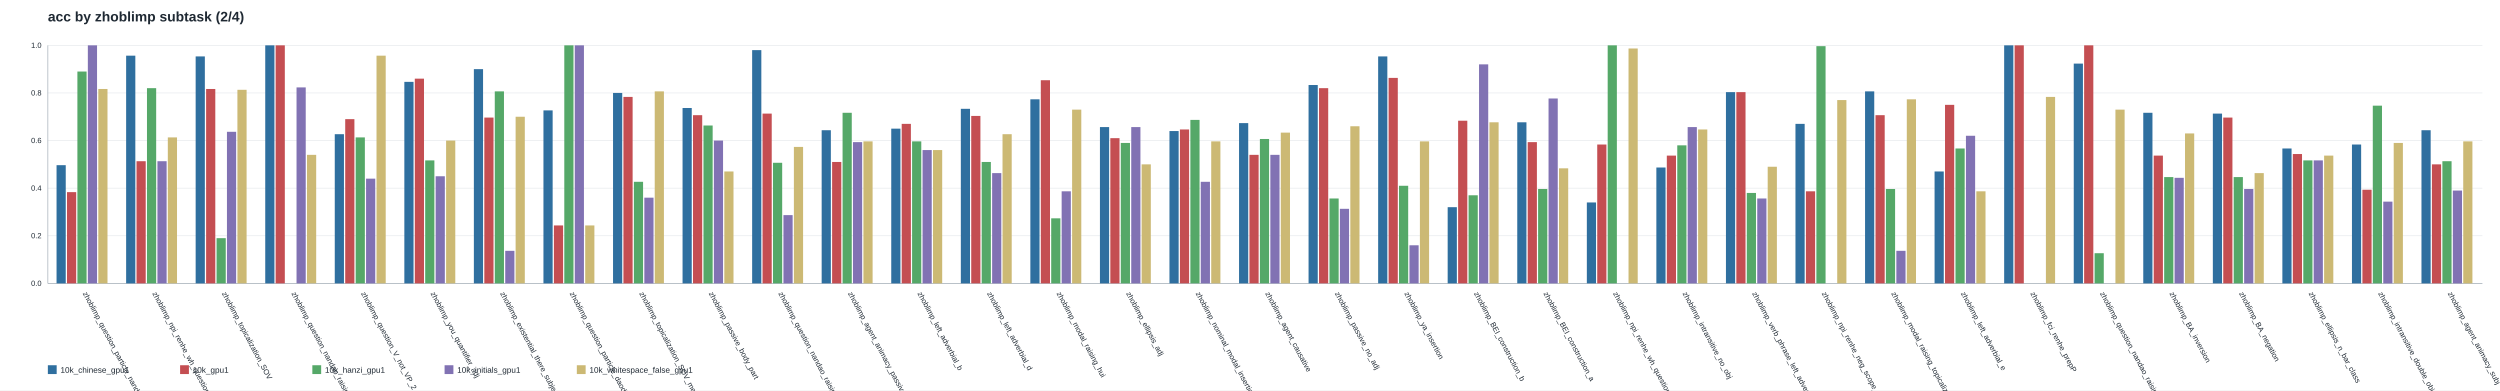
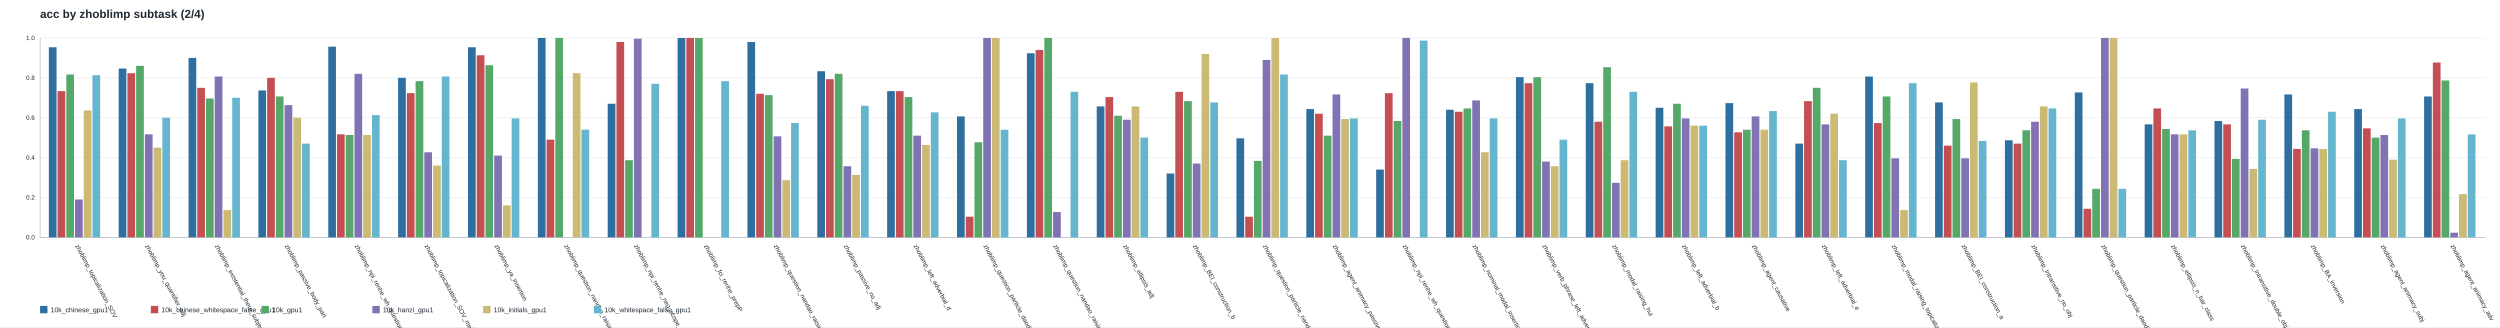
- <svg xmlns="http://www.w3.org/2000/svg" width="3970" height="620" viewBox="0 0 3970 620">
+ <svg xmlns="http://www.w3.org/2000/svg" width="4740" height="620" viewBox="0 0 4740 620">
  <style>text{font-family:Arial,sans-serif;fill:#1f2933}.axis{stroke:#9aa5b1;stroke-width:1}.grid{stroke:#e4e7eb;stroke-width:1}.label{font-size:12px}.title{font-size:22px;font-weight:700}.legend{font-size:13px}</style>
-   <rect width="3970" height="620" fill="#ffffff" />
+   <rect width="4740" height="620" fill="#ffffff" />
  <text x="76" y="34" class="title">acc by zhoblimp subtask (2/4)</text>
-   <line x1="76" y1="450.0" x2="3942" y2="450.0" class="grid" />
+   <line x1="76" y1="450.0" x2="4712" y2="450.0" class="grid" />
  <text x="66" y="454.0" text-anchor="end" class="label">0.0</text>
-   <line x1="76" y1="374.4" x2="3942" y2="374.4" class="grid" />
+   <line x1="76" y1="374.4" x2="4712" y2="374.4" class="grid" />
  <text x="66" y="378.4" text-anchor="end" class="label">0.2</text>
-   <line x1="76" y1="298.8" x2="3942" y2="298.8" class="grid" />
+   <line x1="76" y1="298.8" x2="4712" y2="298.8" class="grid" />
  <text x="66" y="302.8" text-anchor="end" class="label">0.4</text>
-   <line x1="76" y1="223.2" x2="3942" y2="223.2" class="grid" />
+   <line x1="76" y1="223.2" x2="4712" y2="223.2" class="grid" />
  <text x="66" y="227.2" text-anchor="end" class="label">0.6</text>
-   <line x1="76" y1="147.6" x2="3942" y2="147.6" class="grid" />
+   <line x1="76" y1="147.6" x2="4712" y2="147.6" class="grid" />
  <text x="66" y="151.6" text-anchor="end" class="label">0.8</text>
-   <line x1="76" y1="72.0" x2="3942" y2="72.0" class="grid" />
+   <line x1="76" y1="72.0" x2="4712" y2="72.0" class="grid" />
  <text x="66" y="76.0" text-anchor="end" class="label">1.0</text>
  <line x1="76" y1="72" x2="76" y2="450" class="axis" />
-   <line x1="76" y1="450" x2="3942" y2="450" class="axis" />
-   <rect x="89.8" y="262.3" width="14.6" height="187.7" fill="#2f6f9f" />
-   <rect x="106.4" y="305.1" width="14.6" height="144.9" fill="#c44e52" />
-   <rect x="122.9" y="113.6" width="14.6" height="336.4" fill="#55a868" />
-   <rect x="139.5" y="72.0" width="14.6" height="378.0" fill="#8172b3" />
-   <rect x="156.1" y="141.3" width="14.6" height="308.7" fill="#ccb974" />
-   <text x="131.2" y="466" transform="rotate(62 131.2 466)" class="label">zhoblimp_question_particle_nandao</text>
-   <rect x="200.3" y="88.4" width="14.6" height="361.6" fill="#2f6f9f" />
-   <rect x="216.8" y="256.0" width="14.6" height="194.0" fill="#c44e52" />
-   <rect x="233.4" y="140.0" width="14.6" height="310.0" fill="#55a868" />
-   <rect x="250.0" y="256.0" width="14.6" height="194.0" fill="#8172b3" />
-   <rect x="266.5" y="218.2" width="14.6" height="231.8" fill="#ccb974" />
-   <text x="241.7" y="466" transform="rotate(62 241.7 466)" class="label">zhoblimp_npi_renhe_wh_question_su...</text>
-   <rect x="310.7" y="89.6" width="14.6" height="360.4" fill="#2f6f9f" />
-   <rect x="327.3" y="141.3" width="14.6" height="308.7" fill="#c44e52" />
-   <rect x="343.9" y="378.2" width="14.6" height="71.8" fill="#55a868" />
-   <rect x="360.4" y="209.3" width="14.6" height="240.7" fill="#8172b3" />
-   <rect x="377.0" y="142.6" width="14.6" height="307.4" fill="#ccb974" />
-   <text x="352.1" y="466" transform="rotate(62 352.1 466)" class="label">zhoblimp_topicalization_SOV</text>
-   <rect x="421.2" y="72.0" width="14.6" height="378.0" fill="#2f6f9f" />
-   <rect x="437.7" y="72.0" width="14.6" height="378.0" fill="#c44e52" />
-   <rect x="454.3" y="450.0" width="14.6" height="0.0" fill="#55a868" />
-   <rect x="470.9" y="138.8" width="14.6" height="311.2" fill="#8172b3" />
-   <rect x="487.5" y="245.9" width="14.6" height="204.1" fill="#ccb974" />
-   <text x="462.6" y="466" transform="rotate(62 462.6 466)" class="label">zhoblimp_question_nandao_raising_...</text>
-   <rect x="531.6" y="213.1" width="14.6" height="236.9" fill="#2f6f9f" />
-   <rect x="548.2" y="189.2" width="14.6" height="260.8" fill="#c44e52" />
-   <rect x="564.8" y="218.2" width="14.6" height="231.8" fill="#55a868" />
-   <rect x="581.3" y="283.7" width="14.6" height="166.3" fill="#8172b3" />
-   <rect x="597.9" y="88.4" width="14.6" height="361.6" fill="#ccb974" />
-   <text x="573.1" y="466" transform="rotate(62 573.1 466)" class="label">zhoblimp_question_V_not_VP_2</text>
-   <rect x="642.1" y="130.0" width="14.6" height="320.0" fill="#2f6f9f" />
-   <rect x="658.7" y="124.9" width="14.6" height="325.1" fill="#c44e52" />
-   <rect x="675.2" y="254.7" width="14.6" height="195.3" fill="#55a868" />
-   <rect x="691.8" y="279.9" width="14.6" height="170.1" fill="#8172b3" />
-   <rect x="708.4" y="223.2" width="14.6" height="226.8" fill="#ccb974" />
-   <text x="683.5" y="466" transform="rotate(62 683.5 466)" class="label">zhoblimp_you_quantifier_adj</text>
-   <rect x="752.5" y="109.8" width="14.6" height="340.2" fill="#2f6f9f" />
-   <rect x="769.1" y="186.7" width="14.6" height="263.3" fill="#c44e52" />
-   <rect x="785.7" y="145.1" width="14.6" height="304.9" fill="#55a868" />
-   <rect x="802.3" y="398.3" width="14.6" height="51.7" fill="#8172b3" />
-   <rect x="818.8" y="185.4" width="14.6" height="264.6" fill="#ccb974" />
-   <text x="794.0" y="466" transform="rotate(62 794.0 466)" class="label">zhoblimp_existential_there_subjec...</text>
-   <rect x="863.0" y="175.3" width="14.6" height="274.7" fill="#2f6f9f" />
-   <rect x="879.6" y="358.0" width="14.6" height="92.0" fill="#c44e52" />
-   <rect x="896.1" y="72.0" width="14.6" height="378.0" fill="#55a868" />
-   <rect x="912.7" y="72.0" width="14.6" height="378.0" fill="#8172b3" />
-   <rect x="929.3" y="358.0" width="14.6" height="92.0" fill="#ccb974" />
-   <text x="904.4" y="466" transform="rotate(62 904.4 466)" class="label">zhoblimp_question_particle_daodi_...</text>
-   <rect x="973.5" y="147.6" width="14.6" height="302.4" fill="#2f6f9f" />
-   <rect x="990.0" y="153.9" width="14.6" height="296.1" fill="#c44e52" />
-   <rect x="1006.6" y="288.7" width="14.6" height="161.3" fill="#55a868" />
-   <rect x="1023.2" y="313.9" width="14.6" height="136.1" fill="#8172b3" />
-   <rect x="1039.7" y="145.1" width="14.6" height="304.9" fill="#ccb974" />
-   <text x="1014.9" y="466" transform="rotate(62 1014.9 466)" class="label">zhoblimp_topicalization_SOV_mei</text>
-   <rect x="1083.9" y="171.5" width="14.6" height="278.5" fill="#2f6f9f" />
-   <rect x="1100.5" y="182.9" width="14.6" height="267.1" fill="#c44e52" />
-   <rect x="1117.1" y="199.3" width="14.6" height="250.7" fill="#55a868" />
-   <rect x="1133.6" y="223.2" width="14.6" height="226.8" fill="#8172b3" />
-   <rect x="1150.2" y="272.3" width="14.6" height="177.7" fill="#ccb974" />
-   <text x="1125.3" y="466" transform="rotate(62 1125.3 466)" class="label">zhoblimp_passive_body_part</text>
-   <rect x="1194.4" y="79.6" width="14.6" height="370.4" fill="#2f6f9f" />
-   <rect x="1210.9" y="180.4" width="14.6" height="269.6" fill="#c44e52" />
-   <rect x="1227.5" y="258.5" width="14.6" height="191.5" fill="#55a868" />
-   <rect x="1244.1" y="341.6" width="14.6" height="108.4" fill="#8172b3" />
-   <rect x="1260.7" y="233.3" width="14.6" height="216.7" fill="#ccb974" />
-   <text x="1235.8" y="466" transform="rotate(62 1235.8 466)" class="label">zhoblimp_question_nandao_raising_3</text>
-   <rect x="1304.8" y="206.8" width="14.6" height="243.2" fill="#2f6f9f" />
-   <rect x="1321.4" y="257.2" width="14.6" height="192.8" fill="#c44e52" />
-   <rect x="1338.0" y="179.1" width="14.6" height="270.9" fill="#55a868" />
-   <rect x="1354.5" y="225.7" width="14.6" height="224.3" fill="#8172b3" />
-   <rect x="1371.1" y="224.5" width="14.6" height="225.5" fill="#ccb974" />
-   <text x="1346.3" y="466" transform="rotate(62 1346.3 466)" class="label">zhoblimp_agent_animacy_passive</text>
-   <rect x="1415.3" y="204.3" width="14.6" height="245.7" fill="#2f6f9f" />
-   <rect x="1431.9" y="196.7" width="14.6" height="253.3" fill="#c44e52" />
-   <rect x="1448.4" y="224.5" width="14.6" height="225.5" fill="#55a868" />
-   <rect x="1465.0" y="238.3" width="14.6" height="211.7" fill="#8172b3" />
-   <rect x="1481.6" y="238.3" width="14.6" height="211.7" fill="#ccb974" />
-   <text x="1456.7" y="466" transform="rotate(62 1456.7 466)" class="label">zhoblimp_left_adverbial_b</text>
-   <rect x="1525.8" y="172.8" width="14.6" height="277.2" fill="#2f6f9f" />
-   <rect x="1542.3" y="184.1" width="14.6" height="265.9" fill="#c44e52" />
-   <rect x="1558.9" y="257.2" width="14.6" height="192.8" fill="#55a868" />
-   <rect x="1575.5" y="274.9" width="14.6" height="175.1" fill="#8172b3" />
-   <rect x="1592.0" y="213.1" width="14.6" height="236.9" fill="#ccb974" />
-   <text x="1567.2" y="466" transform="rotate(62 1567.2 466)" class="label">zhoblimp_left_adverbial_d</text>
-   <rect x="1636.2" y="157.7" width="14.6" height="292.3" fill="#2f6f9f" />
-   <rect x="1652.8" y="127.4" width="14.6" height="322.6" fill="#c44e52" />
-   <rect x="1669.3" y="346.7" width="14.6" height="103.3" fill="#55a868" />
-   <rect x="1685.9" y="303.8" width="14.6" height="146.2" fill="#8172b3" />
-   <rect x="1702.5" y="174.1" width="14.6" height="275.9" fill="#ccb974" />
-   <text x="1677.6" y="466" transform="rotate(62 1677.6 466)" class="label">zhoblimp_modal_raising_hui</text>
-   <rect x="1746.7" y="201.8" width="14.6" height="248.2" fill="#2f6f9f" />
-   <rect x="1763.2" y="219.4" width="14.6" height="230.6" fill="#c44e52" />
-   <rect x="1779.8" y="227.0" width="14.6" height="223.0" fill="#55a868" />
-   <rect x="1796.4" y="201.8" width="14.6" height="248.2" fill="#8172b3" />
-   <rect x="1812.9" y="261.0" width="14.6" height="189.0" fill="#ccb974" />
-   <text x="1788.1" y="466" transform="rotate(62 1788.1 466)" class="label">zhoblimp_ellipsis_adj</text>
-   <rect x="1857.1" y="208.1" width="14.6" height="241.9" fill="#2f6f9f" />
-   <rect x="1873.7" y="205.6" width="14.6" height="244.4" fill="#c44e52" />
-   <rect x="1890.3" y="190.4" width="14.6" height="259.6" fill="#55a868" />
-   <rect x="1906.8" y="288.7" width="14.6" height="161.3" fill="#8172b3" />
-   <rect x="1923.4" y="224.5" width="14.6" height="225.5" fill="#ccb974" />
-   <text x="1898.5" y="466" transform="rotate(62 1898.5 466)" class="label">zhoblimp_nominal_modal_insertion</text>
-   <rect x="1967.6" y="195.5" width="14.6" height="254.5" fill="#2f6f9f" />
-   <rect x="1984.1" y="245.9" width="14.6" height="204.1" fill="#c44e52" />
-   <rect x="2000.7" y="220.7" width="14.6" height="229.3" fill="#55a868" />
-   <rect x="2017.3" y="245.9" width="14.6" height="204.1" fill="#8172b3" />
-   <rect x="2033.9" y="210.6" width="14.6" height="239.4" fill="#ccb974" />
-   <text x="2009.0" y="466" transform="rotate(62 2009.0 466)" class="label">zhoblimp_agent_causative</text>
-   <rect x="2078.0" y="135.0" width="14.6" height="315.0" fill="#2f6f9f" />
-   <rect x="2094.6" y="140.0" width="14.6" height="310.0" fill="#c44e52" />
-   <rect x="2111.2" y="315.2" width="14.6" height="134.8" fill="#55a868" />
-   <rect x="2127.7" y="331.6" width="14.6" height="118.4" fill="#8172b3" />
-   <rect x="2144.3" y="200.5" width="14.6" height="249.5" fill="#ccb974" />
-   <text x="2119.5" y="466" transform="rotate(62 2119.5 466)" class="label">zhoblimp_passive_no_adj</text>
-   <rect x="2188.5" y="89.6" width="14.6" height="360.4" fill="#2f6f9f" />
-   <rect x="2205.1" y="123.7" width="14.6" height="326.3" fill="#c44e52" />
-   <rect x="2221.6" y="295.0" width="14.6" height="155.0" fill="#55a868" />
-   <rect x="2238.2" y="389.5" width="14.6" height="60.5" fill="#8172b3" />
-   <rect x="2254.8" y="224.5" width="14.6" height="225.5" fill="#ccb974" />
-   <text x="2229.9" y="466" transform="rotate(62 2229.9 466)" class="label">zhoblimp_ya_insertion</text>
-   <rect x="2298.9" y="329.0" width="14.6" height="121.0" fill="#2f6f9f" />
-   <rect x="2315.5" y="191.7" width="14.6" height="258.3" fill="#c44e52" />
-   <rect x="2332.1" y="310.1" width="14.6" height="139.9" fill="#55a868" />
-   <rect x="2348.7" y="102.2" width="14.6" height="347.8" fill="#8172b3" />
-   <rect x="2365.2" y="194.2" width="14.6" height="255.8" fill="#ccb974" />
-   <text x="2340.4" y="466" transform="rotate(62 2340.4 466)" class="label">zhoblimp_BEI_construction_b</text>
-   <rect x="2409.4" y="194.2" width="14.6" height="255.8" fill="#2f6f9f" />
-   <rect x="2426.0" y="225.7" width="14.6" height="224.3" fill="#c44e52" />
-   <rect x="2442.5" y="300.1" width="14.6" height="149.9" fill="#55a868" />
-   <rect x="2459.1" y="156.4" width="14.6" height="293.6" fill="#8172b3" />
-   <rect x="2475.7" y="267.3" width="14.6" height="182.7" fill="#ccb974" />
-   <text x="2450.8" y="466" transform="rotate(62 2450.8 466)" class="label">zhoblimp_BEI_construction_a</text>
-   <rect x="2519.9" y="321.5" width="14.6" height="128.5" fill="#2f6f9f" />
-   <rect x="2536.4" y="229.5" width="14.6" height="220.5" fill="#c44e52" />
-   <rect x="2553.0" y="72.0" width="14.6" height="378.0" fill="#55a868" />
-   <rect x="2569.6" y="450.0" width="14.6" height="0.0" fill="#8172b3" />
-   <rect x="2586.1" y="77.0" width="14.6" height="373.0" fill="#ccb974" />
-   <text x="2561.3" y="466" transform="rotate(62 2561.3 466)" class="label">zhoblimp_npi_renhe_wh_question_obj</text>
-   <rect x="2630.3" y="266.0" width="14.6" height="184.0" fill="#2f6f9f" />
-   <rect x="2646.9" y="247.1" width="14.6" height="202.9" fill="#c44e52" />
-   <rect x="2663.5" y="230.8" width="14.6" height="219.2" fill="#55a868" />
-   <rect x="2680.0" y="201.8" width="14.6" height="248.2" fill="#8172b3" />
-   <rect x="2696.6" y="205.6" width="14.6" height="244.4" fill="#ccb974" />
-   <text x="2671.7" y="466" transform="rotate(62 2671.7 466)" class="label">zhoblimp_intransitive_no_obj</text>
-   <rect x="2740.8" y="146.3" width="14.6" height="303.7" fill="#2f6f9f" />
-   <rect x="2757.3" y="146.3" width="14.6" height="303.7" fill="#c44e52" />
-   <rect x="2773.9" y="306.4" width="14.6" height="143.6" fill="#55a868" />
-   <rect x="2790.5" y="315.2" width="14.6" height="134.8" fill="#8172b3" />
-   <rect x="2807.1" y="264.8" width="14.6" height="185.2" fill="#ccb974" />
-   <text x="2782.2" y="466" transform="rotate(62 2782.2 466)" class="label">zhoblimp_verb_phrase_left_adverbi...</text>
-   <rect x="2851.2" y="196.7" width="14.6" height="253.3" fill="#2f6f9f" />
-   <rect x="2867.8" y="303.8" width="14.6" height="146.2" fill="#c44e52" />
-   <rect x="2884.4" y="73.3" width="14.6" height="376.7" fill="#55a868" />
-   <rect x="2900.9" y="450.0" width="14.6" height="0.0" fill="#8172b3" />
-   <rect x="2917.5" y="158.9" width="14.6" height="291.1" fill="#ccb974" />
-   <text x="2892.7" y="466" transform="rotate(62 2892.7 466)" class="label">zhoblimp_npi_renhe_neg_scope_subj</text>
-   <rect x="2961.7" y="145.1" width="14.6" height="304.9" fill="#2f6f9f" />
-   <rect x="2978.3" y="182.9" width="14.6" height="267.1" fill="#c44e52" />
-   <rect x="2994.8" y="300.1" width="14.6" height="149.9" fill="#55a868" />
-   <rect x="3011.4" y="398.3" width="14.6" height="51.7" fill="#8172b3" />
-   <rect x="3028.0" y="157.7" width="14.6" height="292.3" fill="#ccb974" />
-   <text x="3003.1" y="466" transform="rotate(62 3003.1 466)" class="label">zhoblimp_modal_raising_topicaliza...</text>
-   <rect x="3072.1" y="272.3" width="14.6" height="177.7" fill="#2f6f9f" />
-   <rect x="3088.7" y="166.5" width="14.6" height="283.5" fill="#c44e52" />
-   <rect x="3105.3" y="235.8" width="14.6" height="214.2" fill="#55a868" />
-   <rect x="3121.9" y="215.6" width="14.6" height="234.4" fill="#8172b3" />
-   <rect x="3138.4" y="303.8" width="14.6" height="146.2" fill="#ccb974" />
-   <text x="3113.6" y="466" transform="rotate(62 3113.6 466)" class="label">zhoblimp_left_adverbial_e</text>
-   <rect x="3182.6" y="72.0" width="14.6" height="378.0" fill="#2f6f9f" />
-   <rect x="3199.2" y="72.0" width="14.6" height="378.0" fill="#c44e52" />
-   <rect x="3215.7" y="450.0" width="14.6" height="0.0" fill="#55a868" />
-   <rect x="3232.3" y="450.0" width="14.6" height="0.0" fill="#8172b3" />
-   <rect x="3248.9" y="153.9" width="14.6" height="296.1" fill="#ccb974" />
-   <text x="3224.0" y="466" transform="rotate(62 3224.0 466)" class="label">zhoblimp_fci_renhe_prepP</text>
-   <rect x="3293.1" y="101.0" width="14.6" height="349.0" fill="#2f6f9f" />
-   <rect x="3309.6" y="72.0" width="14.6" height="378.0" fill="#c44e52" />
-   <rect x="3326.2" y="402.1" width="14.6" height="47.9" fill="#55a868" />
-   <rect x="3342.8" y="450.0" width="14.6" height="0.0" fill="#8172b3" />
-   <rect x="3359.3" y="174.1" width="14.6" height="275.9" fill="#ccb974" />
-   <text x="3334.5" y="466" transform="rotate(62 3334.5 466)" class="label">zhoblimp_question_nandao_raising_2</text>
-   <rect x="3403.5" y="179.1" width="14.6" height="270.9" fill="#2f6f9f" />
-   <rect x="3420.1" y="247.1" width="14.6" height="202.9" fill="#c44e52" />
-   <rect x="3436.7" y="281.2" width="14.6" height="168.8" fill="#55a868" />
-   <rect x="3453.2" y="282.4" width="14.6" height="167.6" fill="#8172b3" />
-   <rect x="3469.8" y="211.9" width="14.6" height="238.1" fill="#ccb974" />
-   <text x="3444.9" y="466" transform="rotate(62 3444.9 466)" class="label">zhoblimp_BA_inversion</text>
-   <rect x="3514.0" y="180.4" width="14.6" height="269.6" fill="#2f6f9f" />
-   <rect x="3530.5" y="186.7" width="14.6" height="263.3" fill="#c44e52" />
-   <rect x="3547.1" y="281.2" width="14.6" height="168.8" fill="#55a868" />
-   <rect x="3563.7" y="300.1" width="14.6" height="149.9" fill="#8172b3" />
-   <rect x="3580.3" y="274.9" width="14.6" height="175.1" fill="#ccb974" />
-   <text x="3555.4" y="466" transform="rotate(62 3555.4 466)" class="label">zhoblimp_BA_negation</text>
-   <rect x="3624.4" y="235.8" width="14.6" height="214.2" fill="#2f6f9f" />
-   <rect x="3641.0" y="244.6" width="14.6" height="205.4" fill="#c44e52" />
-   <rect x="3657.6" y="254.7" width="14.6" height="195.3" fill="#55a868" />
-   <rect x="3674.1" y="254.7" width="14.6" height="195.3" fill="#8172b3" />
-   <rect x="3690.7" y="247.1" width="14.6" height="202.9" fill="#ccb974" />
-   <text x="3665.9" y="466" transform="rotate(62 3665.9 466)" class="label">zhoblimp_ellipsis_n_bar_class</text>
-   <rect x="3734.9" y="229.5" width="14.6" height="220.5" fill="#2f6f9f" />
-   <rect x="3751.5" y="301.3" width="14.6" height="148.7" fill="#c44e52" />
-   <rect x="3768.0" y="167.8" width="14.6" height="282.2" fill="#55a868" />
-   <rect x="3784.6" y="320.2" width="14.6" height="129.8" fill="#8172b3" />
-   <rect x="3801.2" y="227.0" width="14.6" height="223.0" fill="#ccb974" />
-   <text x="3776.3" y="466" transform="rotate(62 3776.3 466)" class="label">zhoblimp_intransitive_double_obj</text>
-   <rect x="3845.3" y="206.8" width="14.6" height="243.2" fill="#2f6f9f" />
-   <rect x="3861.9" y="261.0" width="14.6" height="189.0" fill="#c44e52" />
-   <rect x="3878.5" y="256.0" width="14.6" height="194.0" fill="#55a868" />
-   <rect x="3895.1" y="302.6" width="14.6" height="147.4" fill="#8172b3" />
-   <rect x="3911.6" y="224.5" width="14.6" height="225.5" fill="#ccb974" />
-   <text x="3886.8" y="466" transform="rotate(62 3886.8 466)" class="label">zhoblimp_agent_animacy_subj</text>
+   <line x1="76" y1="450" x2="4712" y2="450" class="axis" />
+   <rect x="92.6" y="89.6" width="14.6" height="360.4" fill="#2f6f9f" />
+   <rect x="109.1" y="172.8" width="14.6" height="277.2" fill="#c44e52" />
+   <rect x="125.7" y="141.3" width="14.6" height="308.7" fill="#55a868" />
+   <rect x="142.2" y="378.2" width="14.6" height="71.8" fill="#8172b3" />
+   <rect x="158.8" y="209.3" width="14.6" height="240.7" fill="#ccb974" />
+   <rect x="175.3" y="142.6" width="14.6" height="307.4" fill="#64b5cd" />
+   <text x="142.2" y="466" transform="rotate(62 142.2 466)" class="label">zhoblimp_topicalization_SOV</text>
+   <rect x="225.0" y="130.0" width="14.6" height="320.0" fill="#2f6f9f" />
+   <rect x="241.6" y="138.8" width="14.6" height="311.2" fill="#c44e52" />
+   <rect x="258.1" y="124.9" width="14.6" height="325.1" fill="#55a868" />
+   <rect x="274.7" y="254.7" width="14.6" height="195.3" fill="#8172b3" />
+   <rect x="291.2" y="279.9" width="14.6" height="170.1" fill="#ccb974" />
+   <rect x="307.8" y="223.2" width="14.6" height="226.8" fill="#64b5cd" />
+   <text x="274.7" y="466" transform="rotate(62 274.7 466)" class="label">zhoblimp_you_quantifier_adj</text>
+   <rect x="357.5" y="109.8" width="14.6" height="340.2" fill="#2f6f9f" />
+   <rect x="374.0" y="166.5" width="14.6" height="283.5" fill="#c44e52" />
+   <rect x="390.6" y="186.7" width="14.6" height="263.3" fill="#55a868" />
+   <rect x="407.1" y="145.1" width="14.6" height="304.9" fill="#8172b3" />
+   <rect x="423.7" y="398.3" width="14.6" height="51.7" fill="#ccb974" />
+   <rect x="440.3" y="185.4" width="14.6" height="264.6" fill="#64b5cd" />
+   <text x="407.1" y="466" transform="rotate(62 407.1 466)" class="label">zhoblimp_existential_there_subjec...</text>
+   <rect x="489.9" y="171.5" width="14.6" height="278.5" fill="#2f6f9f" />
+   <rect x="506.5" y="147.6" width="14.6" height="302.4" fill="#c44e52" />
+   <rect x="523.0" y="182.9" width="14.6" height="267.1" fill="#55a868" />
+   <rect x="539.6" y="199.3" width="14.6" height="250.7" fill="#8172b3" />
+   <rect x="556.2" y="223.2" width="14.6" height="226.8" fill="#ccb974" />
+   <rect x="572.7" y="272.3" width="14.6" height="177.7" fill="#64b5cd" />
+   <text x="539.6" y="466" transform="rotate(62 539.6 466)" class="label">zhoblimp_passive_body_part</text>
+   <rect x="622.4" y="88.4" width="14.6" height="361.6" fill="#2f6f9f" />
+   <rect x="638.9" y="254.7" width="14.6" height="195.3" fill="#c44e52" />
+   <rect x="655.5" y="256.0" width="14.6" height="194.0" fill="#55a868" />
+   <rect x="672.1" y="140.0" width="14.6" height="310.0" fill="#8172b3" />
+   <rect x="688.6" y="256.0" width="14.6" height="194.0" fill="#ccb974" />
+   <rect x="705.2" y="218.2" width="14.6" height="231.8" fill="#64b5cd" />
+   <text x="672.1" y="466" transform="rotate(62 672.1 466)" class="label">zhoblimp_npi_renhe_wh_question_su...</text>
+   <rect x="754.8" y="147.6" width="14.6" height="302.4" fill="#2f6f9f" />
+   <rect x="771.4" y="176.6" width="14.6" height="273.4" fill="#c44e52" />
+   <rect x="788.0" y="153.9" width="14.6" height="296.1" fill="#55a868" />
+   <rect x="804.5" y="288.7" width="14.6" height="161.3" fill="#8172b3" />
+   <rect x="821.1" y="313.9" width="14.6" height="136.1" fill="#ccb974" />
+   <rect x="837.6" y="145.1" width="14.6" height="304.9" fill="#64b5cd" />
+   <text x="804.5" y="466" transform="rotate(62 804.5 466)" class="label">zhoblimp_topicalization_SOV_mei</text>
+   <rect x="887.3" y="89.6" width="14.6" height="360.4" fill="#2f6f9f" />
+   <rect x="903.9" y="104.8" width="14.6" height="345.2" fill="#c44e52" />
+   <rect x="920.4" y="123.7" width="14.6" height="326.3" fill="#55a868" />
+   <rect x="937.0" y="295.0" width="14.6" height="155.0" fill="#8172b3" />
+   <rect x="953.5" y="389.5" width="14.6" height="60.5" fill="#ccb974" />
+   <rect x="970.1" y="224.5" width="14.6" height="225.5" fill="#64b5cd" />
+   <text x="937.0" y="466" transform="rotate(62 937.0 466)" class="label">zhoblimp_ya_insertion</text>
+   <rect x="1019.8" y="72.0" width="14.6" height="378.0" fill="#2f6f9f" />
+   <rect x="1036.3" y="264.8" width="14.6" height="185.2" fill="#c44e52" />
+   <rect x="1052.9" y="72.0" width="14.6" height="378.0" fill="#55a868" />
+   <rect x="1069.4" y="450.0" width="14.6" height="0.0" fill="#8172b3" />
+   <rect x="1086.0" y="138.8" width="14.6" height="311.2" fill="#ccb974" />
+   <rect x="1102.5" y="245.9" width="14.6" height="204.1" fill="#64b5cd" />
+   <text x="1069.4" y="466" transform="rotate(62 1069.4 466)" class="label">zhoblimp_question_nandao_raising_...</text>
+   <rect x="1152.2" y="196.7" width="14.6" height="253.3" fill="#2f6f9f" />
+   <rect x="1168.8" y="79.6" width="14.6" height="370.4" fill="#c44e52" />
+   <rect x="1185.3" y="303.8" width="14.6" height="146.2" fill="#55a868" />
+   <rect x="1201.9" y="73.3" width="14.6" height="376.7" fill="#8172b3" />
+   <rect x="1218.4" y="450.0" width="14.6" height="0.0" fill="#ccb974" />
+   <rect x="1235.0" y="158.9" width="14.6" height="291.1" fill="#64b5cd" />
+   <text x="1201.9" y="466" transform="rotate(62 1201.9 466)" class="label">zhoblimp_npi_renhe_neg_scope_subj</text>
+   <rect x="1284.7" y="72.0" width="14.6" height="378.0" fill="#2f6f9f" />
+   <rect x="1301.2" y="72.0" width="14.6" height="378.0" fill="#c44e52" />
+   <rect x="1317.8" y="72.0" width="14.6" height="378.0" fill="#55a868" />
+   <rect x="1334.3" y="450.0" width="14.6" height="0.0" fill="#8172b3" />
+   <rect x="1350.9" y="450.0" width="14.6" height="0.0" fill="#ccb974" />
+   <rect x="1367.5" y="153.9" width="14.6" height="296.1" fill="#64b5cd" />
+   <text x="1334.3" y="466" transform="rotate(62 1334.3 466)" class="label">zhoblimp_fci_renhe_prepP</text>
+   <rect x="1417.1" y="79.6" width="14.6" height="370.4" fill="#2f6f9f" />
+   <rect x="1433.7" y="177.8" width="14.6" height="272.2" fill="#c44e52" />
+   <rect x="1450.2" y="180.4" width="14.6" height="269.6" fill="#55a868" />
+   <rect x="1466.8" y="258.5" width="14.6" height="191.5" fill="#8172b3" />
+   <rect x="1483.4" y="341.6" width="14.6" height="108.4" fill="#ccb974" />
+   <rect x="1499.9" y="233.3" width="14.6" height="216.7" fill="#64b5cd" />
+   <text x="1466.8" y="466" transform="rotate(62 1466.8 466)" class="label">zhoblimp_question_nandao_raising_3</text>
+   <rect x="1549.6" y="135.0" width="14.6" height="315.0" fill="#2f6f9f" />
+   <rect x="1566.1" y="150.1" width="14.6" height="299.9" fill="#c44e52" />
+   <rect x="1582.7" y="140.0" width="14.6" height="310.0" fill="#55a868" />
+   <rect x="1599.3" y="315.2" width="14.6" height="134.8" fill="#8172b3" />
+   <rect x="1615.8" y="331.6" width="14.6" height="118.4" fill="#ccb974" />
+   <rect x="1632.4" y="200.5" width="14.6" height="249.5" fill="#64b5cd" />
+   <text x="1599.3" y="466" transform="rotate(62 1599.3 466)" class="label">zhoblimp_passive_no_adj</text>
+   <rect x="1682.0" y="172.8" width="14.6" height="277.2" fill="#2f6f9f" />
+   <rect x="1698.6" y="172.8" width="14.6" height="277.2" fill="#c44e52" />
+   <rect x="1715.2" y="184.1" width="14.6" height="265.9" fill="#55a868" />
+   <rect x="1731.7" y="257.2" width="14.6" height="192.8" fill="#8172b3" />
+   <rect x="1748.3" y="274.9" width="14.6" height="175.1" fill="#ccb974" />
+   <rect x="1764.8" y="213.1" width="14.6" height="236.9" fill="#64b5cd" />
+   <text x="1731.7" y="466" transform="rotate(62 1731.7 466)" class="label">zhoblimp_left_adverbial_d</text>
+   <rect x="1814.5" y="220.7" width="14.6" height="229.3" fill="#2f6f9f" />
+   <rect x="1831.1" y="410.9" width="14.6" height="39.1" fill="#c44e52" />
+   <rect x="1847.6" y="269.8" width="14.6" height="180.2" fill="#55a868" />
+   <rect x="1864.2" y="72.0" width="14.6" height="378.0" fill="#8172b3" />
+   <rect x="1880.7" y="72.0" width="14.6" height="378.0" fill="#ccb974" />
+   <rect x="1897.3" y="245.9" width="14.6" height="204.1" fill="#64b5cd" />
+   <text x="1864.2" y="466" transform="rotate(62 1864.2 466)" class="label">zhoblimp_question_particle_daodi_...</text>
+   <rect x="1947.0" y="101.0" width="14.6" height="349.0" fill="#2f6f9f" />
+   <rect x="1963.5" y="94.7" width="14.6" height="355.3" fill="#c44e52" />
+   <rect x="1980.1" y="72.0" width="14.6" height="378.0" fill="#55a868" />
+   <rect x="1996.6" y="402.1" width="14.6" height="47.9" fill="#8172b3" />
+   <rect x="2013.2" y="450.0" width="14.6" height="0.0" fill="#ccb974" />
+   <rect x="2029.7" y="174.1" width="14.6" height="275.9" fill="#64b5cd" />
+   <text x="1996.6" y="466" transform="rotate(62 1996.6 466)" class="label">zhoblimp_question_nandao_raising_2</text>
+   <rect x="2079.4" y="201.8" width="14.6" height="248.2" fill="#2f6f9f" />
+   <rect x="2096.0" y="184.1" width="14.6" height="265.9" fill="#c44e52" />
+   <rect x="2112.5" y="219.4" width="14.6" height="230.6" fill="#55a868" />
+   <rect x="2129.1" y="227.0" width="14.6" height="223.0" fill="#8172b3" />
+   <rect x="2145.6" y="201.8" width="14.6" height="248.2" fill="#ccb974" />
+   <rect x="2162.2" y="261.0" width="14.6" height="189.0" fill="#64b5cd" />
+   <text x="2129.1" y="466" transform="rotate(62 2129.1 466)" class="label">zhoblimp_ellipsis_adj</text>
+   <rect x="2211.9" y="329.0" width="14.6" height="121.0" fill="#2f6f9f" />
+   <rect x="2228.4" y="174.1" width="14.6" height="275.9" fill="#c44e52" />
+   <rect x="2245.0" y="191.7" width="14.6" height="258.3" fill="#55a868" />
+   <rect x="2261.5" y="310.1" width="14.6" height="139.9" fill="#8172b3" />
+   <rect x="2278.1" y="102.2" width="14.6" height="347.8" fill="#ccb974" />
+   <rect x="2294.7" y="194.2" width="14.6" height="255.8" fill="#64b5cd" />
+   <text x="2261.5" y="466" transform="rotate(62 2261.5 466)" class="label">zhoblimp_BEI_construction_b</text>
+   <rect x="2344.3" y="262.3" width="14.6" height="187.7" fill="#2f6f9f" />
+   <rect x="2360.9" y="410.9" width="14.6" height="39.1" fill="#c44e52" />
+   <rect x="2377.4" y="305.1" width="14.6" height="144.9" fill="#55a868" />
+   <rect x="2394.0" y="113.6" width="14.6" height="336.4" fill="#8172b3" />
+   <rect x="2410.6" y="72.0" width="14.6" height="378.0" fill="#ccb974" />
+   <rect x="2427.1" y="141.3" width="14.6" height="308.7" fill="#64b5cd" />
+   <text x="2394.0" y="466" transform="rotate(62 2394.0 466)" class="label">zhoblimp_question_particle_nandao</text>
+   <rect x="2476.8" y="206.8" width="14.6" height="243.2" fill="#2f6f9f" />
+   <rect x="2493.3" y="215.6" width="14.6" height="234.4" fill="#c44e52" />
+   <rect x="2509.9" y="257.2" width="14.6" height="192.8" fill="#55a868" />
+   <rect x="2526.5" y="179.1" width="14.6" height="270.9" fill="#8172b3" />
+   <rect x="2543.0" y="225.7" width="14.6" height="224.3" fill="#ccb974" />
+   <rect x="2559.6" y="224.5" width="14.6" height="225.5" fill="#64b5cd" />
+   <text x="2526.5" y="466" transform="rotate(62 2526.5 466)" class="label">zhoblimp_agent_animacy_passive</text>
+   <rect x="2609.2" y="321.5" width="14.6" height="128.5" fill="#2f6f9f" />
+   <rect x="2625.8" y="176.6" width="14.6" height="273.4" fill="#c44e52" />
+   <rect x="2642.4" y="229.5" width="14.6" height="220.5" fill="#55a868" />
+   <rect x="2658.9" y="72.0" width="14.6" height="378.0" fill="#8172b3" />
+   <rect x="2675.5" y="450.0" width="14.6" height="0.0" fill="#ccb974" />
+   <rect x="2692.0" y="77.0" width="14.6" height="373.0" fill="#64b5cd" />
+   <text x="2658.9" y="466" transform="rotate(62 2658.9 466)" class="label">zhoblimp_npi_renhe_wh_question_obj</text>
+   <rect x="2741.7" y="208.1" width="14.6" height="241.9" fill="#2f6f9f" />
+   <rect x="2758.3" y="211.9" width="14.6" height="238.1" fill="#c44e52" />
+   <rect x="2774.8" y="205.6" width="14.6" height="244.4" fill="#55a868" />
+   <rect x="2791.4" y="190.4" width="14.6" height="259.6" fill="#8172b3" />
+   <rect x="2807.9" y="288.7" width="14.6" height="161.3" fill="#ccb974" />
+   <rect x="2824.5" y="224.5" width="14.6" height="225.5" fill="#64b5cd" />
+   <text x="2791.4" y="466" transform="rotate(62 2791.4 466)" class="label">zhoblimp_nominal_modal_insertion</text>
+   <rect x="2874.2" y="146.3" width="14.6" height="303.7" fill="#2f6f9f" />
+   <rect x="2890.7" y="157.7" width="14.6" height="292.3" fill="#c44e52" />
+   <rect x="2907.3" y="146.3" width="14.6" height="303.7" fill="#55a868" />
+   <rect x="2923.8" y="306.4" width="14.6" height="143.6" fill="#8172b3" />
+   <rect x="2940.4" y="315.2" width="14.6" height="134.8" fill="#ccb974" />
+   <rect x="2956.9" y="264.8" width="14.6" height="185.2" fill="#64b5cd" />
+   <text x="2923.8" y="466" transform="rotate(62 2923.8 466)" class="label">zhoblimp_verb_phrase_left_adverbi...</text>
+   <rect x="3006.6" y="157.7" width="14.6" height="292.3" fill="#2f6f9f" />
+   <rect x="3023.2" y="230.8" width="14.6" height="219.2" fill="#c44e52" />
+   <rect x="3039.7" y="127.4" width="14.6" height="322.6" fill="#55a868" />
+   <rect x="3056.3" y="346.7" width="14.6" height="103.3" fill="#8172b3" />
+   <rect x="3072.8" y="303.8" width="14.6" height="146.2" fill="#ccb974" />
+   <rect x="3089.4" y="174.1" width="14.6" height="275.9" fill="#64b5cd" />
+   <text x="3056.3" y="466" transform="rotate(62 3056.3 466)" class="label">zhoblimp_modal_raising_hui</text>
+   <rect x="3139.1" y="204.3" width="14.6" height="245.7" fill="#2f6f9f" />
+   <rect x="3155.6" y="239.6" width="14.6" height="210.4" fill="#c44e52" />
+   <rect x="3172.2" y="196.7" width="14.6" height="253.3" fill="#55a868" />
+   <rect x="3188.7" y="224.5" width="14.6" height="225.5" fill="#8172b3" />
+   <rect x="3205.3" y="238.3" width="14.6" height="211.7" fill="#ccb974" />
+   <rect x="3221.9" y="238.3" width="14.6" height="211.7" fill="#64b5cd" />
+   <text x="3188.7" y="466" transform="rotate(62 3188.7 466)" class="label">zhoblimp_left_adverbial_b</text>
+   <rect x="3271.5" y="195.5" width="14.6" height="254.5" fill="#2f6f9f" />
+   <rect x="3288.1" y="250.9" width="14.6" height="199.1" fill="#c44e52" />
+   <rect x="3304.6" y="245.9" width="14.6" height="204.1" fill="#55a868" />
+   <rect x="3321.2" y="220.7" width="14.6" height="229.3" fill="#8172b3" />
+   <rect x="3337.8" y="245.9" width="14.6" height="204.1" fill="#ccb974" />
+   <rect x="3354.3" y="210.6" width="14.6" height="239.4" fill="#64b5cd" />
+   <text x="3321.2" y="466" transform="rotate(62 3321.2 466)" class="label">zhoblimp_agent_causative</text>
+   <rect x="3404.0" y="272.3" width="14.6" height="177.7" fill="#2f6f9f" />
+   <rect x="3420.5" y="191.7" width="14.6" height="258.3" fill="#c44e52" />
+   <rect x="3437.1" y="166.5" width="14.6" height="283.5" fill="#55a868" />
+   <rect x="3453.7" y="235.8" width="14.6" height="214.2" fill="#8172b3" />
+   <rect x="3470.2" y="215.6" width="14.6" height="234.4" fill="#ccb974" />
+   <rect x="3486.8" y="303.8" width="14.6" height="146.2" fill="#64b5cd" />
+   <text x="3453.7" y="466" transform="rotate(62 3453.7 466)" class="label">zhoblimp_left_adverbial_e</text>
+   <rect x="3536.4" y="145.1" width="14.6" height="304.9" fill="#2f6f9f" />
+   <rect x="3553.0" y="233.3" width="14.6" height="216.7" fill="#c44e52" />
+   <rect x="3569.6" y="182.9" width="14.6" height="267.1" fill="#55a868" />
+   <rect x="3586.1" y="300.1" width="14.6" height="149.9" fill="#8172b3" />
+   <rect x="3602.7" y="398.3" width="14.6" height="51.7" fill="#ccb974" />
+   <rect x="3619.2" y="157.7" width="14.6" height="292.3" fill="#64b5cd" />
+   <text x="3586.1" y="466" transform="rotate(62 3586.1 466)" class="label">zhoblimp_modal_raising_topicaliza...</text>
+   <rect x="3668.9" y="194.2" width="14.6" height="255.8" fill="#2f6f9f" />
+   <rect x="3685.5" y="276.1" width="14.6" height="173.9" fill="#c44e52" />
+   <rect x="3702.0" y="225.7" width="14.6" height="224.3" fill="#55a868" />
+   <rect x="3718.6" y="300.1" width="14.6" height="149.9" fill="#8172b3" />
+   <rect x="3735.1" y="156.4" width="14.6" height="293.6" fill="#ccb974" />
+   <rect x="3751.7" y="267.3" width="14.6" height="182.7" fill="#64b5cd" />
+   <text x="3718.6" y="466" transform="rotate(62 3718.6 466)" class="label">zhoblimp_BEI_construction_a</text>
+   <rect x="3801.4" y="266.0" width="14.6" height="184.0" fill="#2f6f9f" />
+   <rect x="3817.9" y="272.3" width="14.6" height="177.7" fill="#c44e52" />
+   <rect x="3834.5" y="247.1" width="14.6" height="202.9" fill="#55a868" />
+   <rect x="3851.0" y="230.8" width="14.6" height="219.2" fill="#8172b3" />
+   <rect x="3867.6" y="201.8" width="14.6" height="248.2" fill="#ccb974" />
+   <rect x="3884.1" y="205.6" width="14.6" height="244.4" fill="#64b5cd" />
+   <text x="3851.0" y="466" transform="rotate(62 3851.0 466)" class="label">zhoblimp_intransitive_no_obj</text>
+   <rect x="3933.8" y="175.3" width="14.6" height="274.7" fill="#2f6f9f" />
+   <rect x="3950.4" y="395.8" width="14.6" height="54.2" fill="#c44e52" />
+   <rect x="3966.9" y="358.0" width="14.6" height="92.0" fill="#55a868" />
+   <rect x="3983.5" y="72.0" width="14.6" height="378.0" fill="#8172b3" />
+   <rect x="4000.0" y="72.0" width="14.6" height="378.0" fill="#ccb974" />
+   <rect x="4016.6" y="358.0" width="14.6" height="92.0" fill="#64b5cd" />
+   <text x="3983.5" y="466" transform="rotate(62 3983.5 466)" class="label">zhoblimp_question_particle_daodi_...</text>
+   <rect x="4066.3" y="235.8" width="14.6" height="214.2" fill="#2f6f9f" />
+   <rect x="4082.8" y="205.6" width="14.6" height="244.4" fill="#c44e52" />
+   <rect x="4099.4" y="244.6" width="14.6" height="205.4" fill="#55a868" />
+   <rect x="4115.9" y="254.7" width="14.6" height="195.3" fill="#8172b3" />
+   <rect x="4132.5" y="254.7" width="14.6" height="195.3" fill="#ccb974" />
+   <rect x="4149.1" y="247.1" width="14.6" height="202.9" fill="#64b5cd" />
+   <text x="4115.9" y="466" transform="rotate(62 4115.9 466)" class="label">zhoblimp_ellipsis_n_bar_class</text>
+   <rect x="4198.7" y="229.5" width="14.6" height="220.5" fill="#2f6f9f" />
+   <rect x="4215.3" y="235.8" width="14.6" height="214.2" fill="#c44e52" />
+   <rect x="4231.8" y="301.3" width="14.6" height="148.7" fill="#55a868" />
+   <rect x="4248.4" y="167.8" width="14.6" height="282.2" fill="#8172b3" />
+   <rect x="4265.0" y="320.2" width="14.6" height="129.8" fill="#ccb974" />
+   <rect x="4281.5" y="227.0" width="14.6" height="223.0" fill="#64b5cd" />
+   <text x="4248.4" y="466" transform="rotate(62 4248.4 466)" class="label">zhoblimp_intransitive_double_obj</text>
+   <rect x="4331.2" y="179.1" width="14.6" height="270.9" fill="#2f6f9f" />
+   <rect x="4347.7" y="282.4" width="14.6" height="167.6" fill="#c44e52" />
+   <rect x="4364.3" y="247.1" width="14.6" height="202.9" fill="#55a868" />
+   <rect x="4380.9" y="281.2" width="14.6" height="168.8" fill="#8172b3" />
+   <rect x="4397.4" y="282.4" width="14.6" height="167.6" fill="#ccb974" />
+   <rect x="4414.0" y="211.9" width="14.6" height="238.1" fill="#64b5cd" />
+   <text x="4380.9" y="466" transform="rotate(62 4380.9 466)" class="label">zhoblimp_BA_inversion</text>
+   <rect x="4463.6" y="206.8" width="14.6" height="243.2" fill="#2f6f9f" />
+   <rect x="4480.2" y="243.4" width="14.6" height="206.6" fill="#c44e52" />
+   <rect x="4496.8" y="261.0" width="14.6" height="189.0" fill="#55a868" />
+   <rect x="4513.3" y="256.0" width="14.6" height="194.0" fill="#8172b3" />
+   <rect x="4529.9" y="302.6" width="14.6" height="147.4" fill="#ccb974" />
+   <rect x="4546.4" y="224.5" width="14.6" height="225.5" fill="#64b5cd" />
+   <text x="4513.3" y="466" transform="rotate(62 4513.3 466)" class="label">zhoblimp_agent_animacy_subj</text>
+   <rect x="4596.1" y="182.9" width="14.6" height="267.1" fill="#2f6f9f" />
+   <rect x="4612.7" y="118.6" width="14.6" height="331.4" fill="#c44e52" />
+   <rect x="4629.2" y="152.6" width="14.6" height="297.4" fill="#55a868" />
+   <rect x="4645.8" y="441.2" width="14.6" height="8.8" fill="#8172b3" />
+   <rect x="4662.3" y="368.1" width="14.6" height="81.9" fill="#ccb974" />
+   <rect x="4678.9" y="254.7" width="14.6" height="195.3" fill="#64b5cd" />
+   <text x="4645.8" y="466" transform="rotate(62 4645.8 466)" class="label">zhoblimp_agent_animacy_adv</text>
  <rect x="76" y="580" width="14" height="14" fill="#2f6f9f" />
  <text x="96" y="592" class="legend">10k_chinese_gpu1</text>
  <rect x="286" y="580" width="14" height="14" fill="#c44e52" />
-   <text x="306" y="592" class="legend">10k_gpu1</text>
+   <text x="306" y="592" class="legend">10k_chinese_whitespace_false_gpu1</text>
  <rect x="496" y="580" width="14" height="14" fill="#55a868" />
-   <text x="516" y="592" class="legend">10k_hanzi_gpu1</text>
+   <text x="516" y="592" class="legend">10k_gpu1</text>
  <rect x="706" y="580" width="14" height="14" fill="#8172b3" />
-   <text x="726" y="592" class="legend">10k_initials_gpu1</text>
+   <text x="726" y="592" class="legend">10k_hanzi_gpu1</text>
  <rect x="916" y="580" width="14" height="14" fill="#ccb974" />
-   <text x="936" y="592" class="legend">10k_whitespace_false_gpu1</text>
+   <text x="936" y="592" class="legend">10k_initials_gpu1</text>
+   <rect x="1126" y="580" width="14" height="14" fill="#64b5cd" />
+   <text x="1146" y="592" class="legend">10k_whitespace_false_gpu1</text>
</svg>
